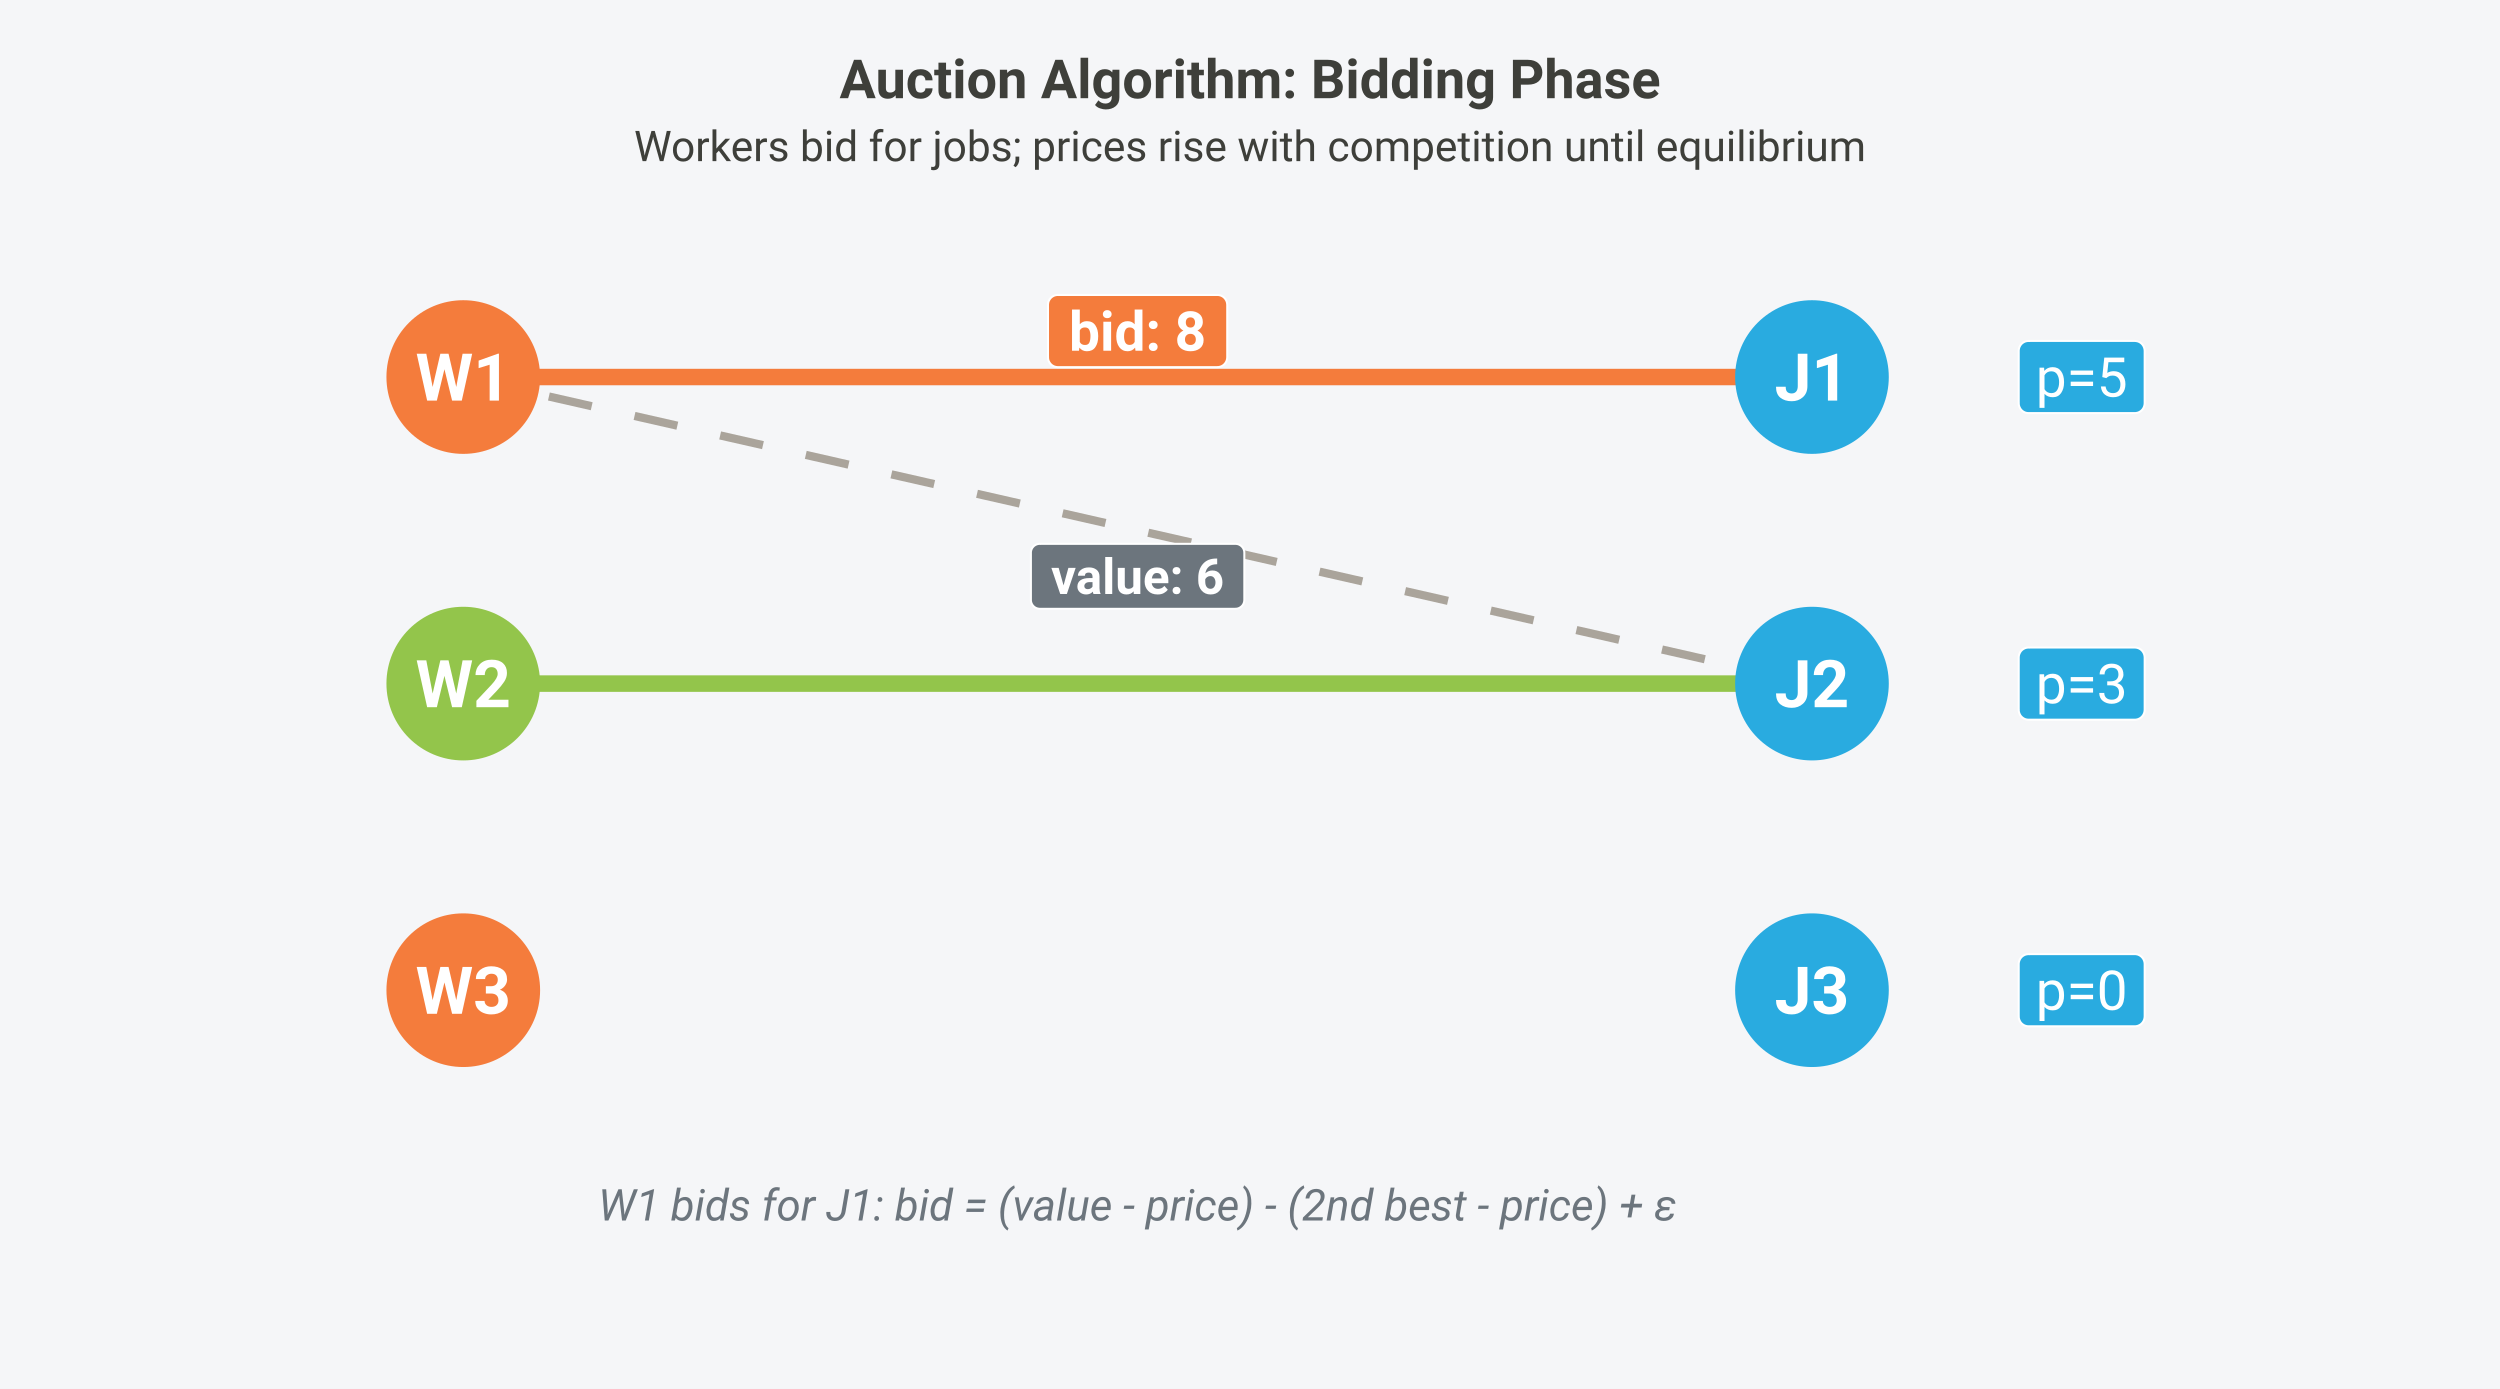
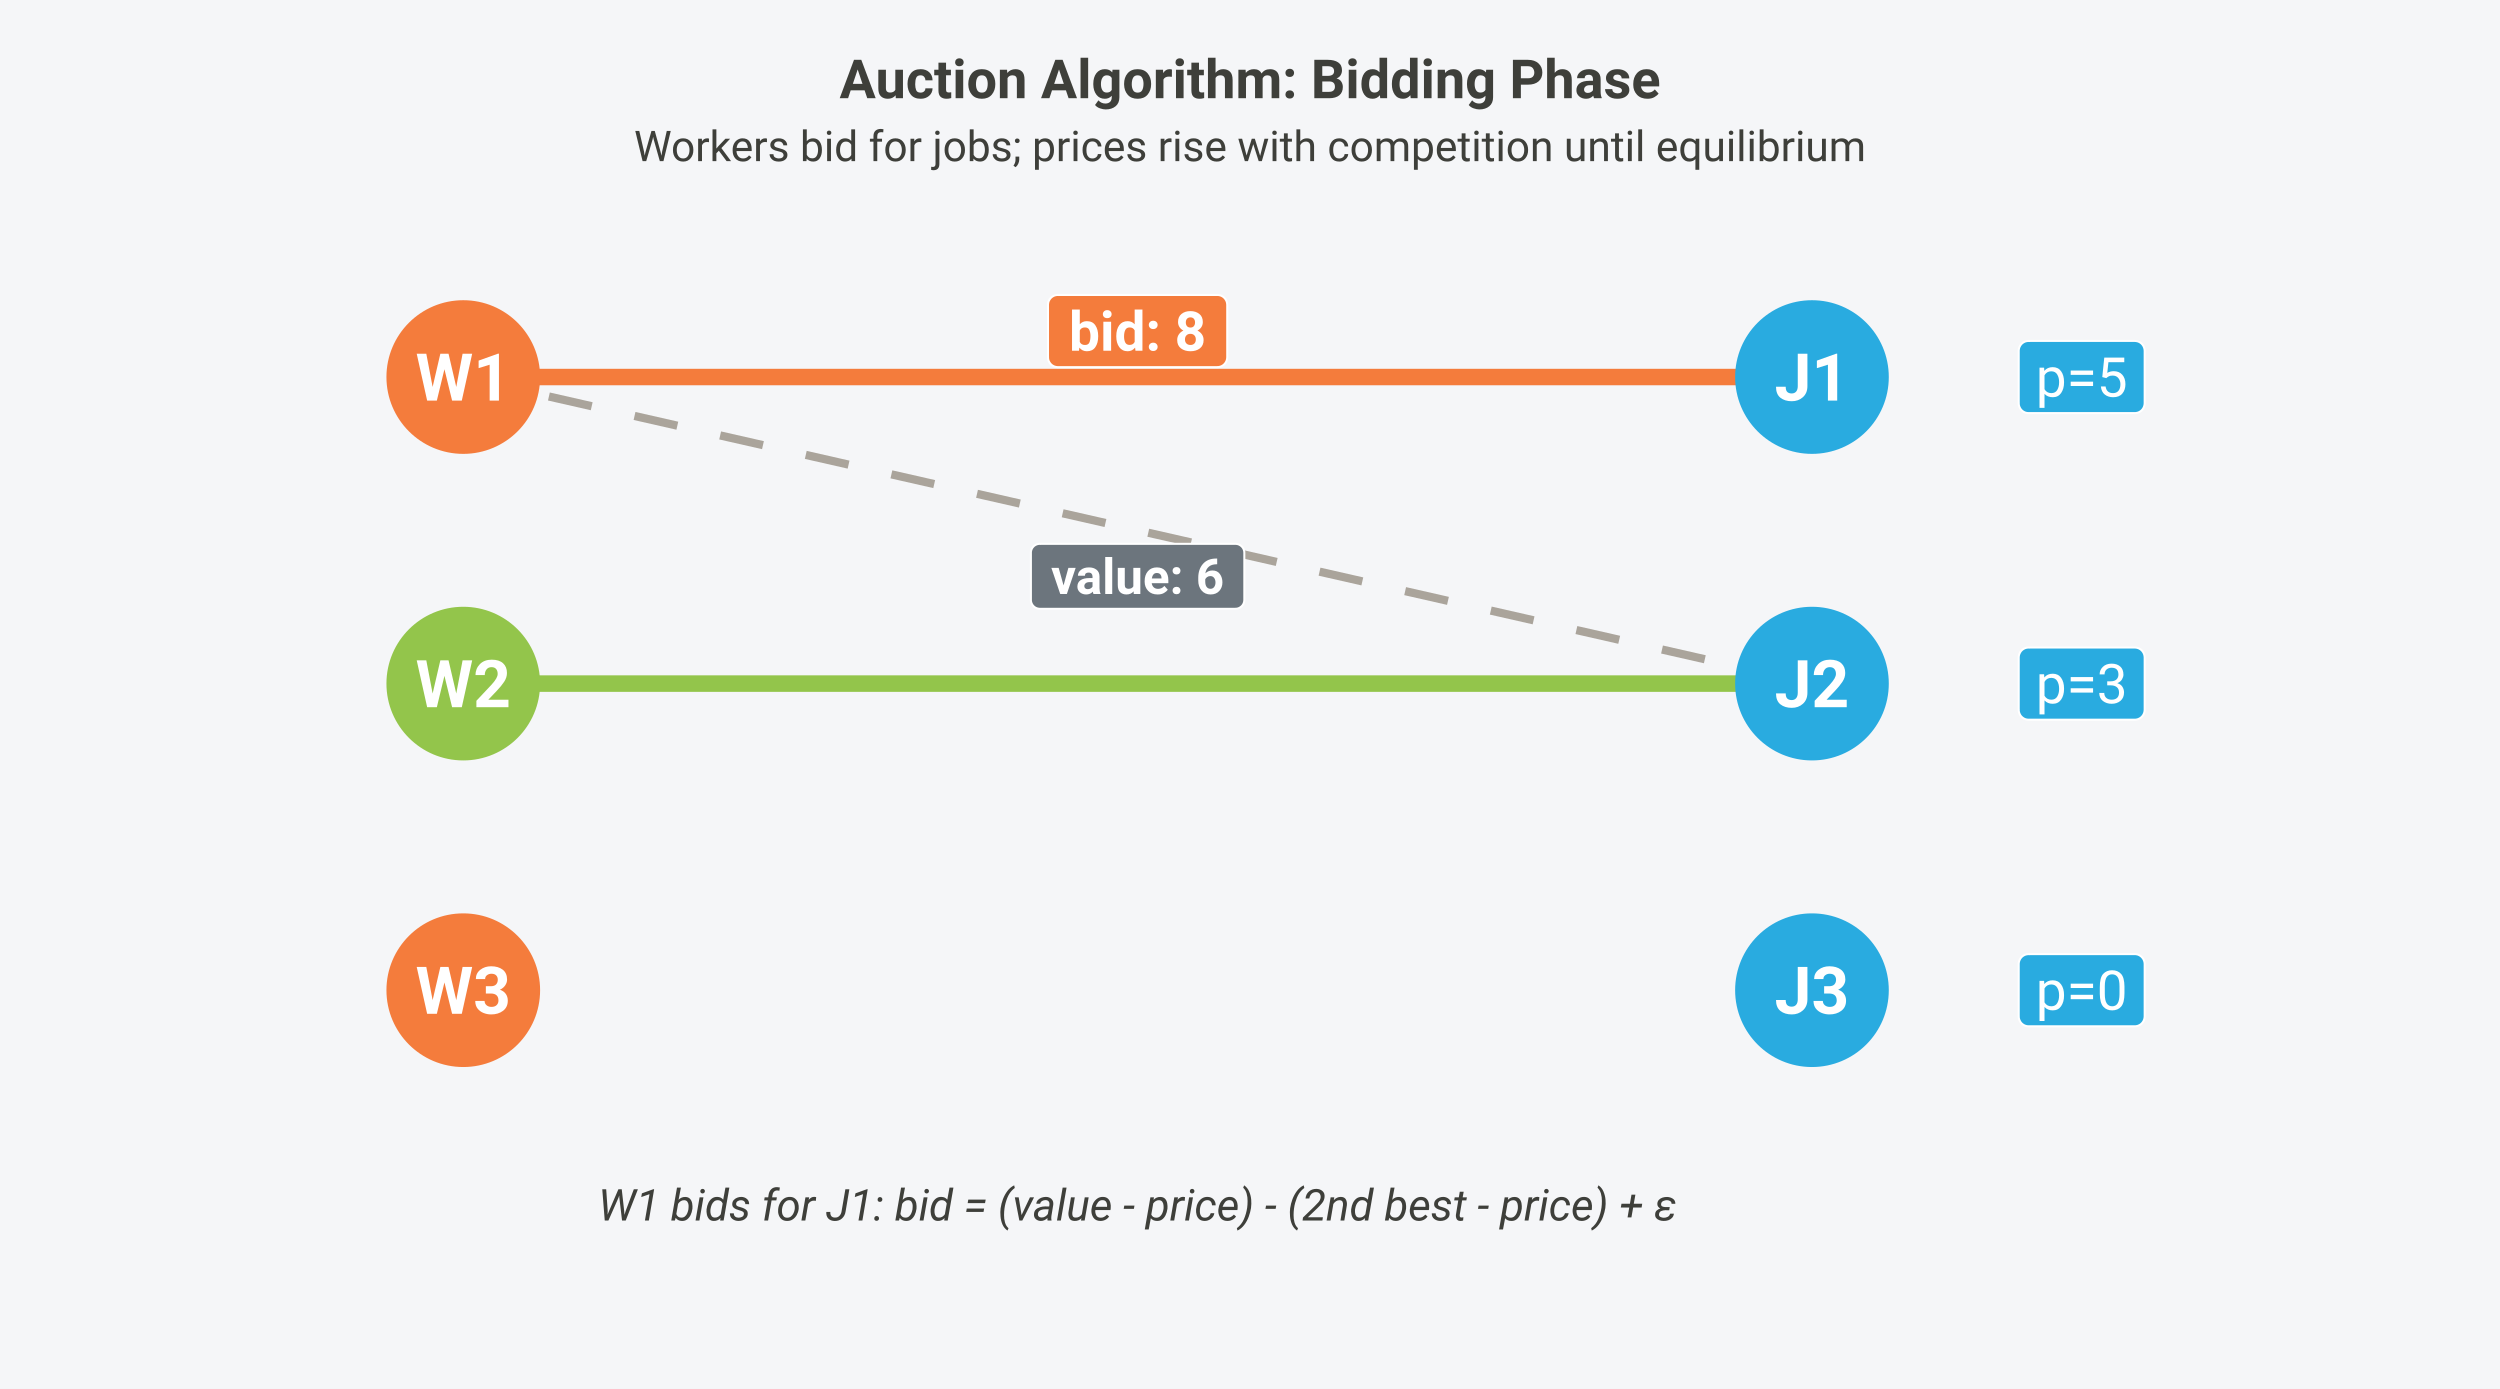
<svg xmlns="http://www.w3.org/2000/svg" width="648.00pt" height="360.00pt" viewBox="0 0 648.00 360.00">
  <g class="svglite">
    <defs>
      <style type="text/css">
    /* theme-aware-processed */
    .svglite line, .svglite polyline, .svglite polygon, .svglite path, .svglite circle {
      fill: none;
      stroke: #3E3F3A;
      stroke-linecap: round;
      stroke-linejoin: round;
      stroke-miterlimit: 10.00;
    }
    .svglite &gt; g &gt; rect {
      fill: none;
      stroke: #3E3F3A;
      stroke-linecap: round;
      stroke-linejoin: round;
      stroke-miterlimit: 10.00;
    }
    .svglite text {
      white-space: pre;
      fill: #3E3F3A;
    }
    .svglite g.glyphgroup path {
      fill: inherit;
      stroke: none;
    }
  </style>
    </defs>
    <rect width="100%" height="100%" style="stroke: none; fill: #F5F6F8;" />
    <defs>
      <clipPath id="cpMC4wMHw2NDguMDB8MC4wMHwzNjAuMDA=">
        <rect x="0.00" y="0.00" width="648.00" height="360.00" />
      </clipPath>
    </defs>
    <g clip-path="url(#cpMC4wMHw2NDguMDB8MC4wMHwzNjAuMDA=)">
      <rect x="0.00" y="0" width="648.00" height="360.00" style="stroke-width: 0.00; stroke: none;" /> fill: #F5F6F8;' /&gt;
</g>
    <defs>
      <clipPath id="cpOS45Nnw2MzguMDR8NDQuMDh8MzUwLjA0">
        <rect x="9.96" y="44.08" width="628.07" height="305.95" />
      </clipPath>
    </defs>
    <g clip-path="url(#cpOS45Nnw2MzguMDR8NDQuMDh8MzUwLjA0)">
      <line x1="120.08" y1="97.73" x2="469.66" y2="177.19" style="stroke-width: 2.13; stroke: #AAA49B; stroke-dasharray: 11.38,11.38; stroke-linecap: butt;" />
      <polygon points="465.60,178.45 469.66,177.19 466.54,174.30 " style="stroke-width: 2.13; stroke: #AAA49B; stroke-dasharray: 11.38,11.38; stroke-linecap: butt; fill: #AAA49B;" />
      <line x1="120.08" y1="177.19" x2="469.66" y2="177.19" style="stroke-width: 4.27; stroke: #93C54B; stroke-linecap: butt;" />
      <line x1="120.08" y1="97.73" x2="469.66" y2="97.73" style="stroke-width: 4.27; stroke: #F47C3C; stroke-linecap: butt;" />
      <polygon points="464.75,100.56 469.66,97.73 464.75,94.89 " style="stroke-width: 4.27; stroke: #F47C3C; stroke-linecap: butt; fill: #F47C3C;" />
      <polygon points="274.20,95.16 315.54,95.16 315.43,95.16 315.85,95.14 316.25,95.06 316.63,94.92 316.99,94.71 317.31,94.45 317.58,94.14 317.80,93.79 317.97,93.41 318.06,93.01 318.10,92.60 318.10,92.60 318.10,79.01 318.10,79.01 318.06,78.60 317.97,78.20 317.80,77.82 317.58,77.47 317.31,77.16 316.99,76.90 316.63,76.69 316.25,76.55 315.85,76.47 315.54,76.45 274.20,76.45 274.51,76.47 274.10,76.45 273.69,76.50 273.29,76.61 272.92,76.79 272.58,77.02 272.28,77.31 272.04,77.64 271.84,78.00 271.71,78.39 271.65,78.80 271.64,79.01 271.64,92.60 271.65,92.40 271.65,92.81 271.71,93.22 271.84,93.61 272.04,93.97 272.28,94.30 272.58,94.59 272.92,94.82 273.29,95.00 273.69,95.11 274.10,95.16 " style="stroke-width: 0.53; stroke: #FFFFFF; fill: #F47C3C;" />
      <text x="294.87" y="90.90" text-anchor="middle" style="font-size: 14.23px; font-weight: bold;fill: #FFFFFF; font-family: &quot;Roboto&quot;, -apple-system, BlinkMacSystemFont, &quot;Segoe UI&quot;, system-ui, sans-serif;" textLength="37.92px" lengthAdjust="spacingAndGlyphs">bid: 8</text>
      <polygon points="269.51,157.80 320.23,157.80 320.13,157.80 320.50,157.78 320.87,157.71 321.21,157.58 321.53,157.39 321.82,157.16 322.07,156.88 322.27,156.57 322.41,156.23 322.50,155.86 322.53,155.50 322.53,155.50 322.53,143.26 322.53,143.26 322.50,142.89 322.41,142.53 322.27,142.19 322.07,141.88 321.82,141.60 321.53,141.37 321.21,141.18 320.87,141.05 320.50,140.98 320.23,140.96 269.51,140.96 269.79,140.98 269.42,140.96 269.05,141.01 268.69,141.11 268.36,141.27 268.05,141.48 267.79,141.74 267.56,142.03 267.39,142.36 267.27,142.71 267.21,143.08 267.21,143.26 267.21,155.50 267.21,155.31 267.21,155.68 267.27,156.05 267.39,156.40 267.56,156.73 267.79,157.02 268.05,157.28 268.36,157.49 268.69,157.65 269.05,157.75 269.42,157.80 " style="stroke-width: 0.53; stroke: #FFFFFF; fill: #6C757D;" />
      <text x="294.87" y="153.96" text-anchor="middle" style="font-size: 12.80px; font-weight: bold;fill: #FFFFFF; font-family: &quot;Roboto&quot;, -apple-system, BlinkMacSystemFont, &quot;Segoe UI&quot;, system-ui, sans-serif;" textLength="47.64px" lengthAdjust="spacingAndGlyphs">value: 6</text>
      <circle cx="120.08" cy="97.73" r="19.56" style="stroke-width: 0.71; stroke: #F47C3C; fill: #F47C3C;" />
      <circle cx="120.08" cy="177.19" r="19.56" style="stroke-width: 0.71; stroke: #93C54B; fill: #93C54B;" />
      <circle cx="120.08" cy="256.66" r="19.56" style="stroke-width: 0.71; stroke: #F47C3C; fill: #F47C3C;" />
      <text x="120.08" y="103.83" text-anchor="middle" style="font-size: 17.07px; font-weight: bold;fill: #FFFFFF; font-family: &quot;Roboto&quot;, -apple-system, BlinkMacSystemFont, &quot;Segoe UI&quot;, system-ui, sans-serif;" textLength="25.59px" lengthAdjust="spacingAndGlyphs">W1</text>
      <text x="120.08" y="183.30" text-anchor="middle" style="font-size: 17.07px; font-weight: bold;fill: #FFFFFF; font-family: &quot;Roboto&quot;, -apple-system, BlinkMacSystemFont, &quot;Segoe UI&quot;, system-ui, sans-serif;" textLength="25.59px" lengthAdjust="spacingAndGlyphs">W2</text>
      <text x="120.08" y="262.77" text-anchor="middle" style="font-size: 17.07px; font-weight: bold;fill: #FFFFFF; font-family: &quot;Roboto&quot;, -apple-system, BlinkMacSystemFont, &quot;Segoe UI&quot;, system-ui, sans-serif;" textLength="25.59px" lengthAdjust="spacingAndGlyphs">W3</text>
      <circle cx="469.66" cy="97.73" r="19.56" style="stroke-width: 0.71; stroke: #29ABE0; fill: #29ABE0;" />
      <circle cx="469.66" cy="177.19" r="19.56" style="stroke-width: 0.71; stroke: #29ABE0; fill: #29ABE0;" />
      <circle cx="469.66" cy="256.66" r="19.56" style="stroke-width: 0.71; stroke: #29ABE0; fill: #29ABE0;" />
      <text x="469.66" y="103.83" text-anchor="middle" style="font-size: 17.07px; font-weight: bold;fill: #FFFFFF; font-family: &quot;Roboto&quot;, -apple-system, BlinkMacSystemFont, &quot;Segoe UI&quot;, system-ui, sans-serif;" textLength="18.97px" lengthAdjust="spacingAndGlyphs">J1</text>
      <text x="469.66" y="183.30" text-anchor="middle" style="font-size: 17.07px; font-weight: bold;fill: #FFFFFF; font-family: &quot;Roboto&quot;, -apple-system, BlinkMacSystemFont, &quot;Segoe UI&quot;, system-ui, sans-serif;" textLength="18.97px" lengthAdjust="spacingAndGlyphs">J2</text>
      <text x="469.66" y="262.77" text-anchor="middle" style="font-size: 17.07px; font-weight: bold;fill: #FFFFFF; font-family: &quot;Roboto&quot;, -apple-system, BlinkMacSystemFont, &quot;Segoe UI&quot;, system-ui, sans-serif;" textLength="18.97px" lengthAdjust="spacingAndGlyphs">J3</text>
      <polygon points="525.81,107.08 553.33,107.08 553.23,107.08 553.64,107.06 554.05,106.98 554.43,106.84 554.79,106.63 555.11,106.37 555.38,106.06 555.60,105.71 555.76,105.33 555.86,104.93 555.90,104.52 555.90,104.52 555.90,90.93 555.90,90.93 555.86,90.52 555.76,90.12 555.60,89.74 555.38,89.39 555.11,89.08 554.79,88.82 554.43,88.61 554.05,88.47 553.64,88.39 553.33,88.37 525.81,88.37 526.12,88.39 525.71,88.37 525.30,88.42 524.90,88.53 524.53,88.71 524.19,88.94 523.89,89.23 523.65,89.56 523.46,89.92 523.32,90.31 523.26,90.72 523.25,90.93 523.25,104.52 523.26,104.32 523.26,104.73 523.32,105.14 523.46,105.53 523.65,105.89 523.89,106.22 524.19,106.51 524.53,106.74 524.90,106.92 525.30,107.03 525.71,107.08 " style="stroke-width: 0.53; stroke: #FFFFFF; fill: #29ABE0;" />
      <text x="539.57" y="102.82" text-anchor="middle" style="font-size: 14.23px;fill: #FFFFFF; font-family: &quot;Roboto&quot;, -apple-system, BlinkMacSystemFont, &quot;Segoe UI&quot;, system-ui, sans-serif;" textLength="24.11px" lengthAdjust="spacingAndGlyphs">p=5</text>
      <polygon points="525.81,186.55 553.33,186.55 553.23,186.55 553.64,186.53 554.05,186.45 554.43,186.30 554.79,186.10 555.11,185.84 555.38,185.53 555.60,185.18 555.76,184.80 555.86,184.40 555.90,183.99 555.90,183.99 555.90,170.40 555.90,170.40 555.86,169.99 555.76,169.59 555.60,169.21 555.38,168.86 555.11,168.55 554.79,168.29 554.43,168.08 554.05,167.94 553.64,167.85 553.33,167.84 525.81,167.84 526.12,167.85 525.71,167.84 525.30,167.89 524.90,168.00 524.53,168.18 524.19,168.41 523.89,168.70 523.65,169.03 523.46,169.39 523.32,169.78 523.26,170.19 523.25,170.40 523.25,183.99 523.26,183.79 523.26,184.20 523.32,184.60 523.46,184.99 523.65,185.36 523.89,185.69 524.19,185.97 524.53,186.21 524.90,186.39 525.30,186.50 525.71,186.55 " style="stroke-width: 0.53; stroke: #FFFFFF; fill: #29ABE0;" />
      <text x="539.57" y="182.28" text-anchor="middle" style="font-size: 14.23px;fill: #FFFFFF; font-family: &quot;Roboto&quot;, -apple-system, BlinkMacSystemFont, &quot;Segoe UI&quot;, system-ui, sans-serif;" textLength="24.11px" lengthAdjust="spacingAndGlyphs">p=3</text>
      <polygon points="525.81,266.02 553.33,266.02 553.23,266.02 553.64,266.00 554.05,265.92 554.43,265.77 554.79,265.57 555.11,265.31 555.38,265.00 555.60,264.65 555.76,264.27 555.86,263.87 555.90,263.46 555.90,263.46 555.90,249.86 555.90,249.86 555.86,249.45 555.76,249.05 555.60,248.67 555.38,248.33 555.11,248.02 554.79,247.76 554.43,247.55 554.05,247.40 553.64,247.32 553.33,247.30 525.81,247.30 526.12,247.32 525.71,247.31 525.30,247.36 524.90,247.47 524.53,247.65 524.19,247.88 523.89,248.17 523.65,248.50 523.46,248.86 523.32,249.25 523.26,249.66 523.25,249.86 523.25,263.46 523.26,263.25 523.26,263.67 523.32,264.07 523.46,264.46 523.65,264.83 523.89,265.16 524.19,265.44 524.53,265.68 524.90,265.85 525.30,265.97 525.71,266.02 " style="stroke-width: 0.53; stroke: #FFFFFF; fill: #29ABE0;" />
      <text x="539.57" y="261.75" text-anchor="middle" style="font-size: 14.23px;fill: #FFFFFF; font-family: &quot;Roboto&quot;, -apple-system, BlinkMacSystemFont, &quot;Segoe UI&quot;, system-ui, sans-serif;" textLength="24.11px" lengthAdjust="spacingAndGlyphs">p=0</text>
-       <text x="294.87" y="316.36" text-anchor="middle" style="font-size: 11.38px; font-style: italic;fill: #6C757D; font-family: &quot;Roboto&quot;, -apple-system, BlinkMacSystemFont, &quot;Segoe UI&quot;, system-ui, sans-serif;" textLength="290.66px" lengthAdjust="spacingAndGlyphs">W1 bids for J1: bid = (value - price) - (2nd best - price) + ε</text>
+       <text x="294.87" y="316.36" text-anchor="middle" style="font-size: 11.38px; font-style: italic; font-family: &quot;Roboto&quot;, -apple-system, BlinkMacSystemFont, &quot;Segoe UI&quot;, system-ui, sans-serif;" textLength="290.66px" lengthAdjust="spacingAndGlyphs">W1 bids for J1: bid = (value - price) - (2nd best - price) + ε</text>
    </g>
    <g clip-path="url(#cpMC4wMHw2NDguMDB8MC4wMHwzNjAuMDA=)">
      <text x="324.00" y="41.77" text-anchor="middle" style="font-size: 11.00px; font-family: &quot;Roboto&quot;, -apple-system, BlinkMacSystemFont, &quot;Segoe UI&quot;, system-ui, sans-serif;" textLength="315.36px" lengthAdjust="spacingAndGlyphs">Workers bid for jobs; prices rise with competition until equilibrium</text>
      <text x="324.00" y="25.46" text-anchor="middle" style="font-size: 14.00px; font-weight: bold; font-family: &quot;Roboto&quot;, -apple-system, BlinkMacSystemFont, &quot;Segoe UI&quot;, system-ui, sans-serif;" textLength="227.30px" lengthAdjust="spacingAndGlyphs">Auction Algorithm: Bidding Phase</text>
    </g>
  </g>
</svg>
